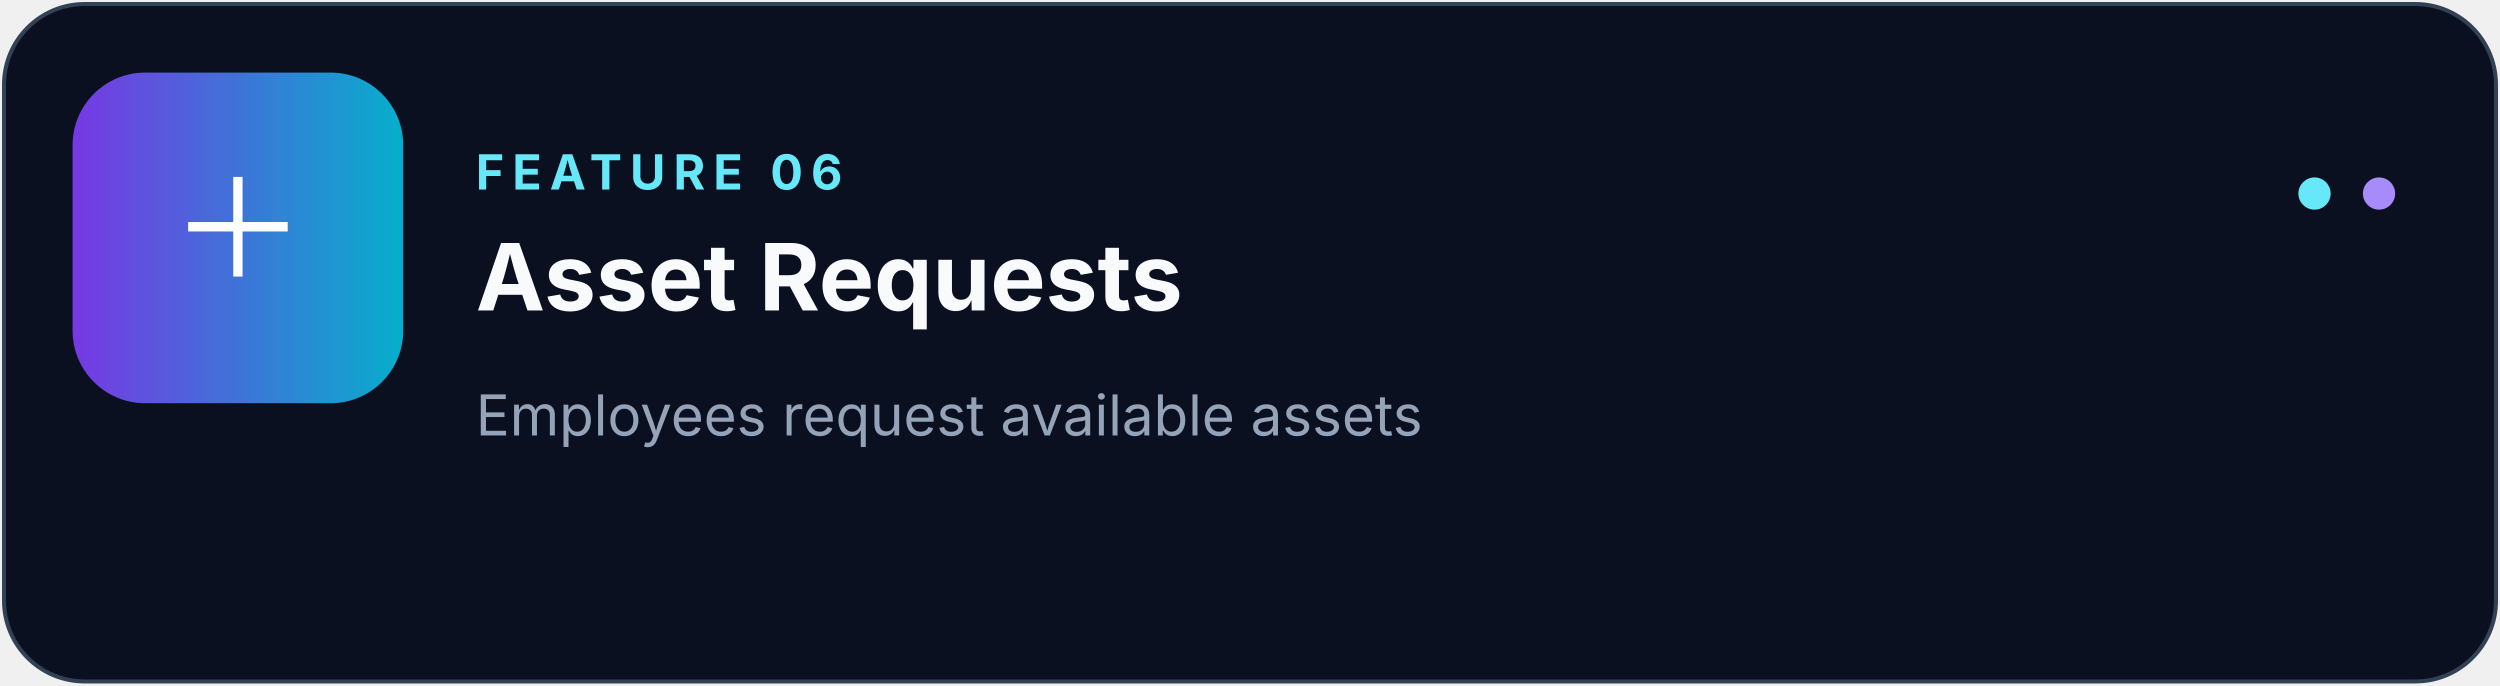
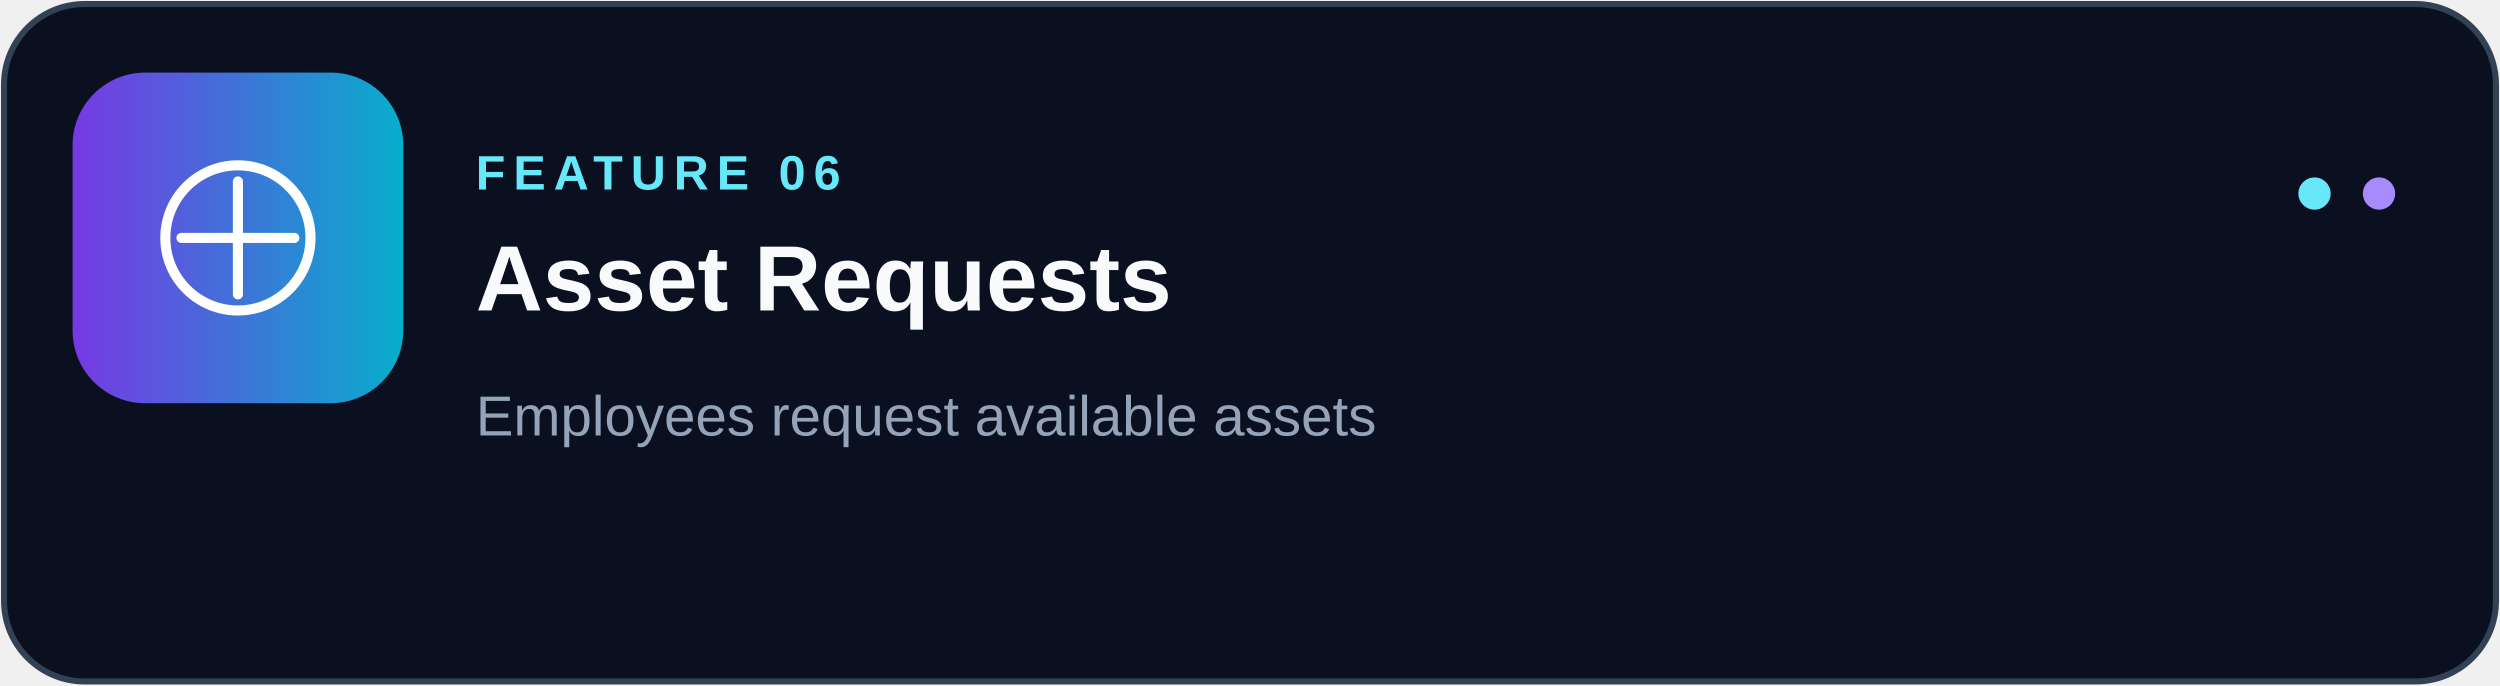
<svg xmlns="http://www.w3.org/2000/svg" width="620" height="170" viewBox="0 0 620 170">
  <defs>
-     <linearGradient id="g" x1="0" x2="1">
-       <stop stop-color="#7c3aed" />
-       <stop offset="1" stop-color="#06b6d4" />
+     <linearGradient id="g" x1="0" y1="0" x2="1" y2="0">
+       <stop offset="0%" stop-color="#7c3aed" />
+       <stop offset="100%" stop-color="#06b6d4" />
    </linearGradient>
  </defs>
-   <rect x="1" y="1" width="618" height="168" rx="20" fill="#0b1020" stroke="#334155" />
+   <rect x="1" y="1" width="618" height="168" rx="20" fill="#0b1020" stroke="#334155" stroke-width="1.5" />
  <rect x="18" y="18" width="82" height="82" rx="18" fill="url(#g)" opacity=".95" />
-   <text x="59" y="69" text-anchor="middle" font-family="Inter,Arial,sans-serif" font-size="34" fill="white">＋</text>
-   <text x="118" y="47" font-family="Inter,Arial,sans-serif" font-size="12" font-weight="700" fill="#67e8f9" letter-spacing="2">FEATURE 06</text>
-   <text x="118" y="77" font-family="Inter,Arial,sans-serif" font-size="23" font-weight="700" fill="#f8fafc">Asset Requests</text>
-   <text x="118" y="108" font-family="Inter,Arial,sans-serif" font-size="14" fill="#94a3b8">Employees request available assets</text>
+   <circle cx="59" cy="59" r="18" fill="none" stroke="white" stroke-width="2.5" />
+   <line x1="59" y1="45" x2="59" y2="73" stroke="white" stroke-width="2.5" stroke-linecap="round" />
+   <line x1="45" y1="59" x2="73" y2="59" stroke="white" stroke-width="2.5" stroke-linecap="round" />
+   <text x="118" y="47" font-family="Arial,sans-serif" font-size="12" font-weight="700" fill="#67e8f9" letter-spacing="2">FEATURE 06</text>
+   <text x="118" y="77" font-family="Arial,sans-serif" font-size="23" font-weight="700" fill="#f8fafc">Asset Requests</text>
+   <text x="118" y="108" font-family="Arial,sans-serif" font-size="14" fill="#94a3b8">Employees request available assets</text>
  <circle cx="574" cy="48" r="4" fill="#67e8f9" />
  <circle cx="590" cy="48" r="4" fill="#a78bfa" />
</svg>
